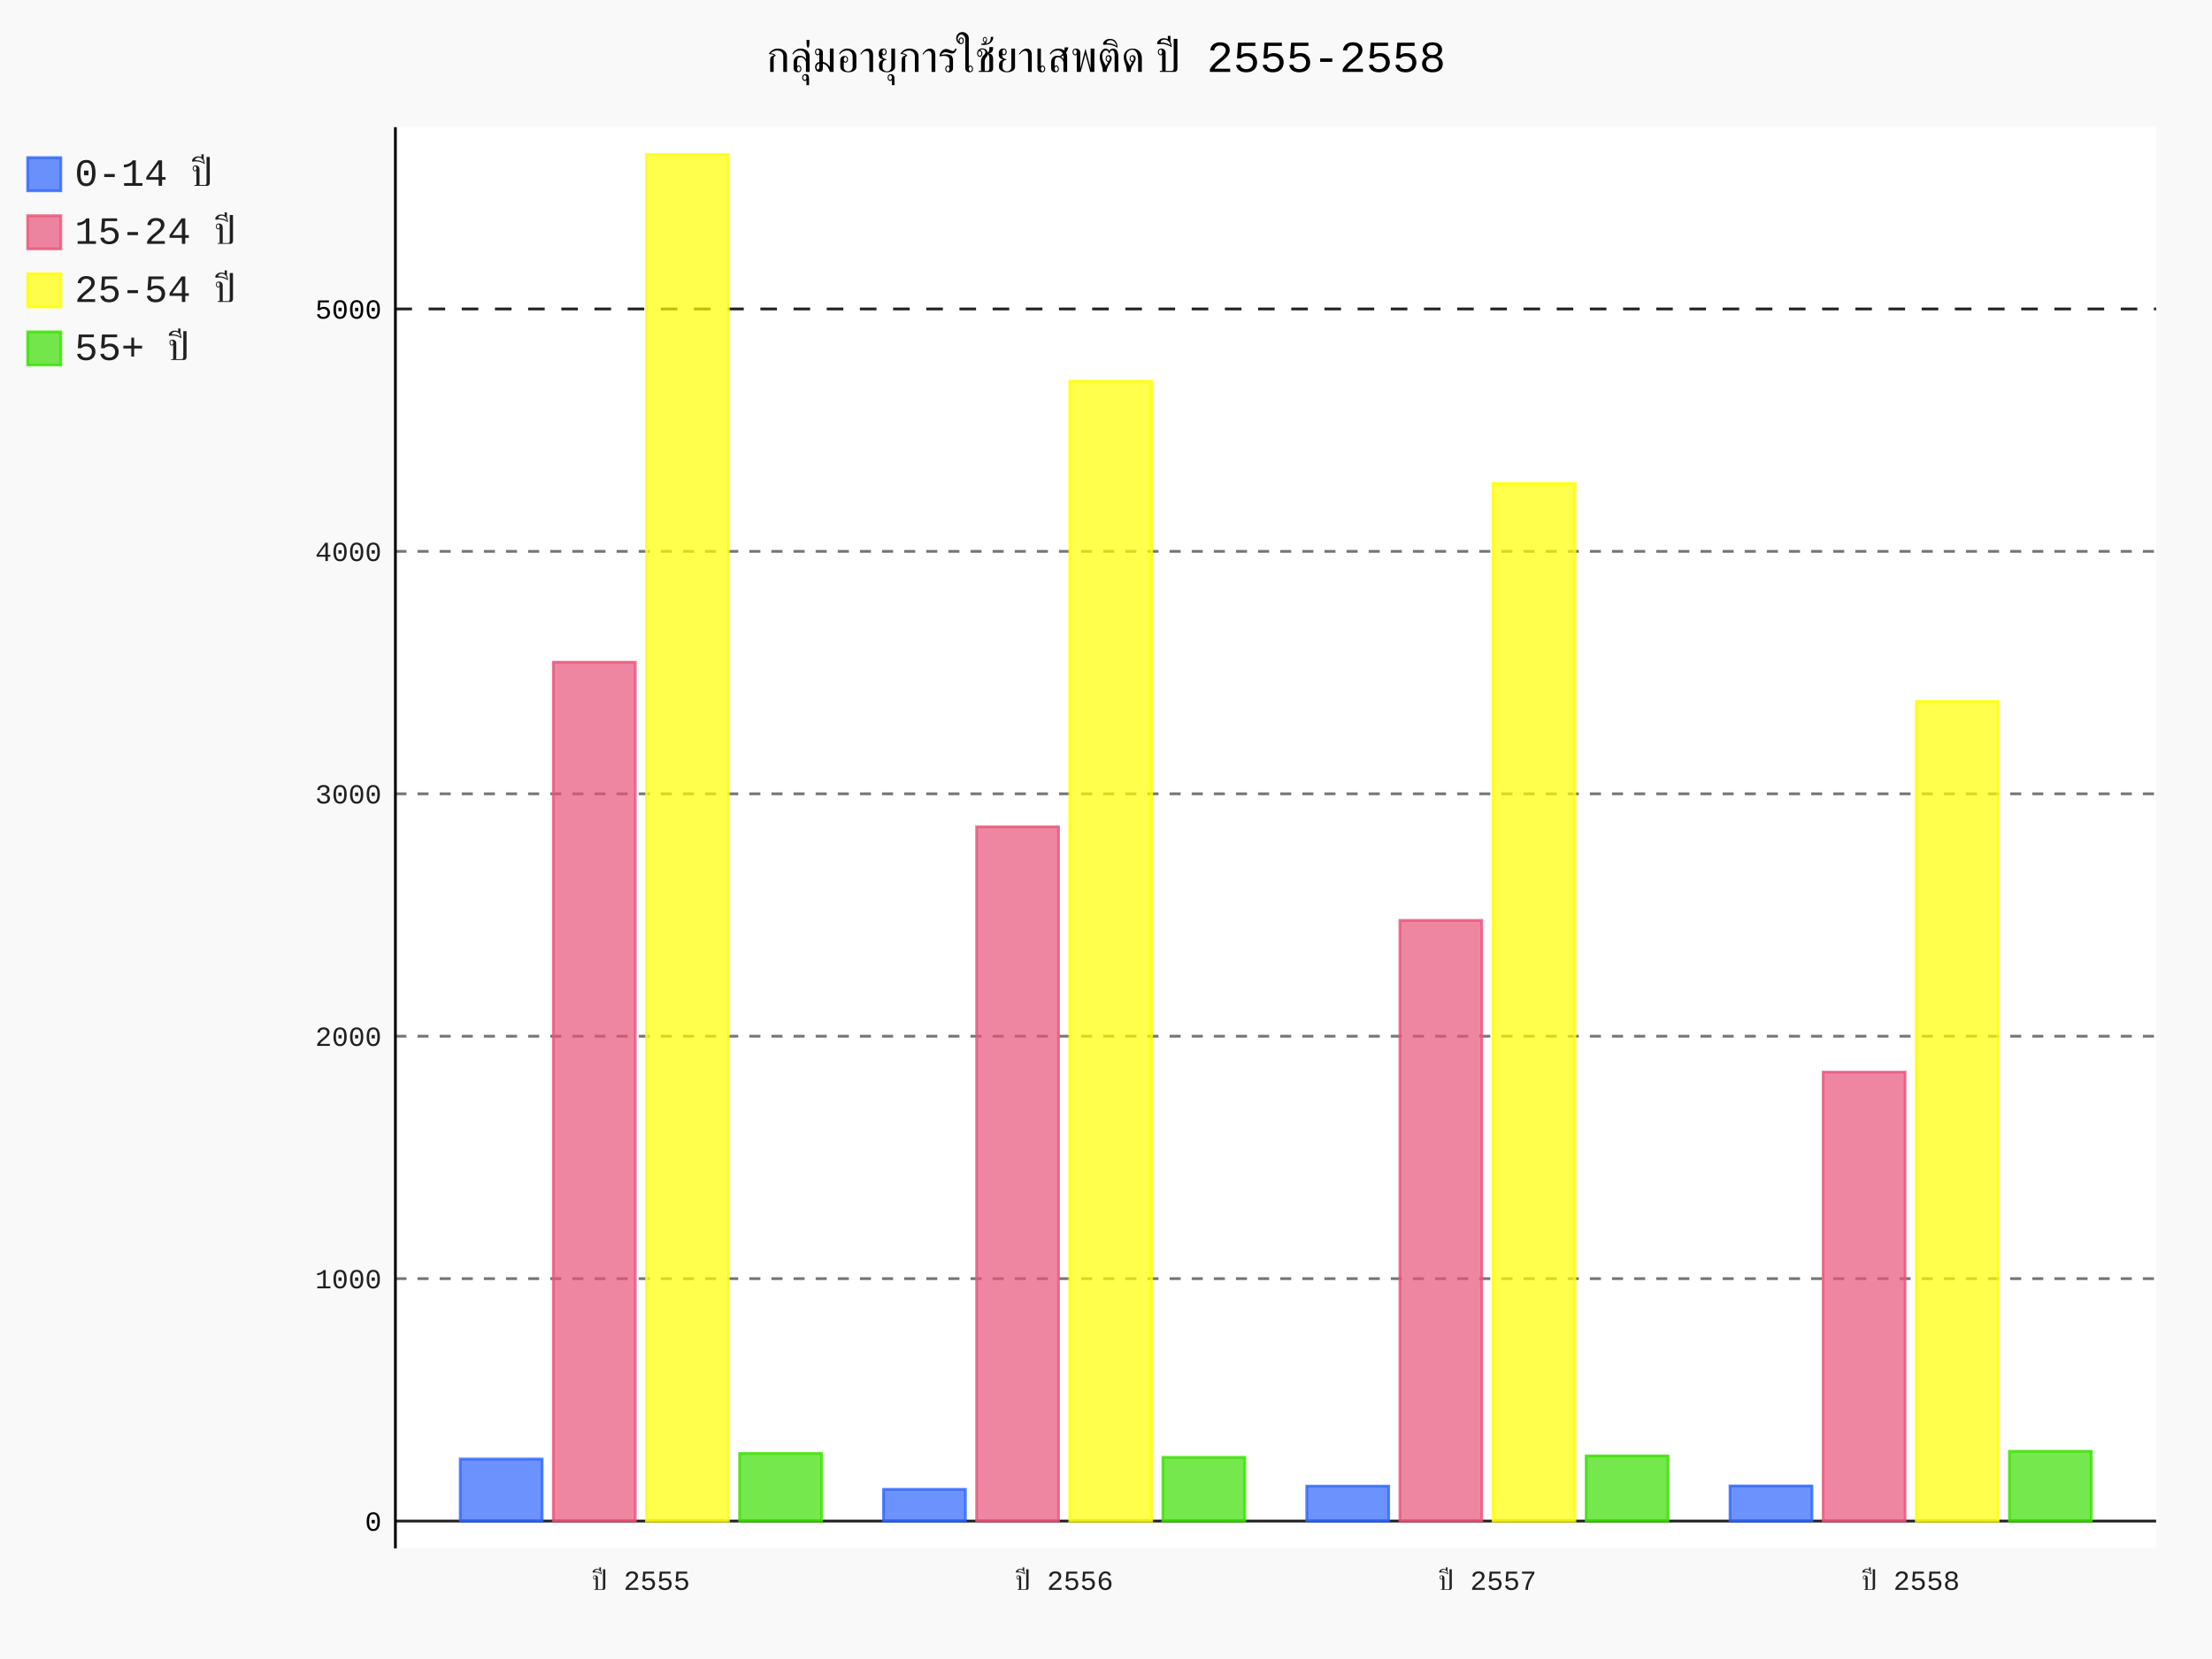
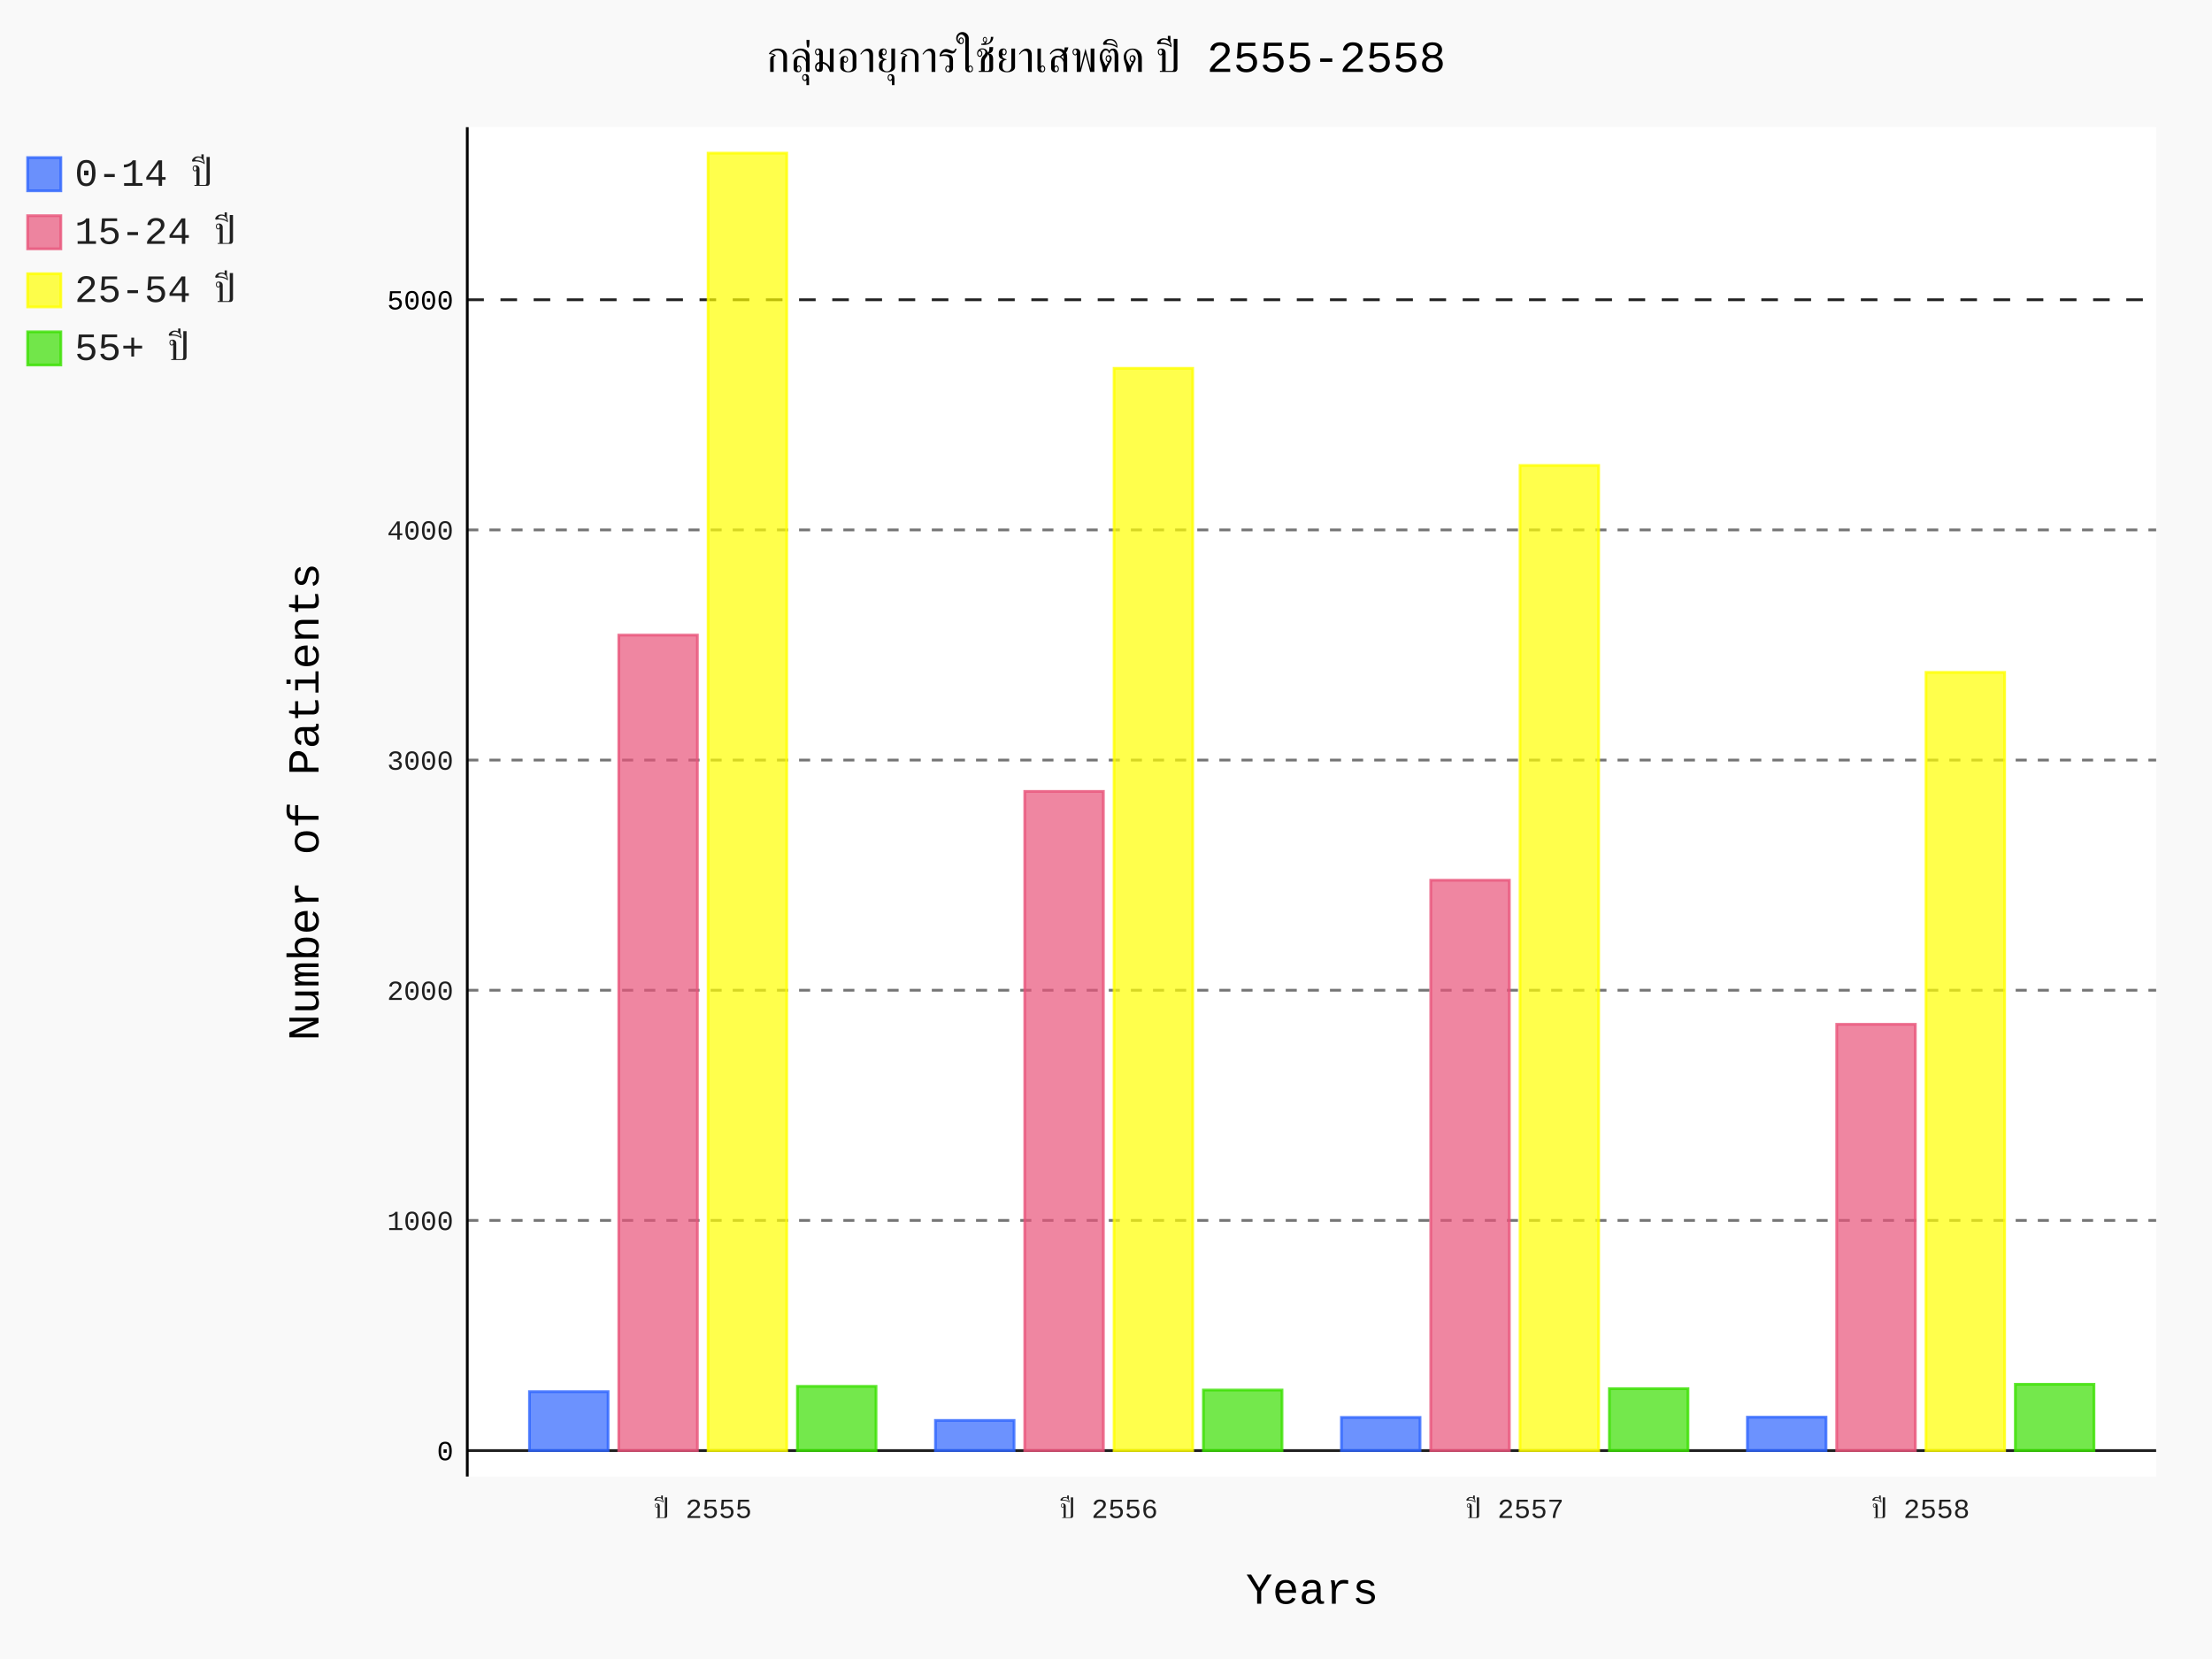
- <svg xmlns="http://www.w3.org/2000/svg" class="pygal-chart" id="chart-e74bad29-24a3-461e-a1a6-2cc41f582767" viewBox="0 0 800 600">
+ <svg xmlns="http://www.w3.org/2000/svg" id="chart-e9e7208e-ab85-4951-af53-500bd430e65d" class="pygal-chart" viewBox="0 0 800 600">
  <defs>
-     <style type="text/css">#chart-e74bad29-24a3-461e-a1a6-2cc41f582767{-webkit-user-select:none;-webkit-font-smoothing:antialiased;font-family:Consolas,"Liberation Mono",Menlo,Courier,monospace}#chart-e74bad29-24a3-461e-a1a6-2cc41f582767 .title{font-family:Consolas,"Liberation Mono",Menlo,Courier,monospace;font-size:16px}#chart-e74bad29-24a3-461e-a1a6-2cc41f582767 .legends .legend text{font-family:Consolas,"Liberation Mono",Menlo,Courier,monospace;font-size:14px}#chart-e74bad29-24a3-461e-a1a6-2cc41f582767 .axis text{font-family:Consolas,"Liberation Mono",Menlo,Courier,monospace;font-size:10px}#chart-e74bad29-24a3-461e-a1a6-2cc41f582767 .axis text.major{font-family:Consolas,"Liberation Mono",Menlo,Courier,monospace;font-size:10px}#chart-e74bad29-24a3-461e-a1a6-2cc41f582767 .text-overlay text.value{font-family:Consolas,"Liberation Mono",Menlo,Courier,monospace;font-size:16px}#chart-e74bad29-24a3-461e-a1a6-2cc41f582767 .text-overlay text.label{font-family:Consolas,"Liberation Mono",Menlo,Courier,monospace;font-size:10px}#chart-e74bad29-24a3-461e-a1a6-2cc41f582767 .tooltip{font-family:Consolas,"Liberation Mono",Menlo,Courier,monospace;font-size:14px}#chart-e74bad29-24a3-461e-a1a6-2cc41f582767 text.no_data{font-family:Consolas,"Liberation Mono",Menlo,Courier,monospace;font-size:64px}
- #chart-e74bad29-24a3-461e-a1a6-2cc41f582767{background-color:rgba(249,249,249,1)}#chart-e74bad29-24a3-461e-a1a6-2cc41f582767 path,#chart-e74bad29-24a3-461e-a1a6-2cc41f582767 line,#chart-e74bad29-24a3-461e-a1a6-2cc41f582767 rect,#chart-e74bad29-24a3-461e-a1a6-2cc41f582767 circle{-webkit-transition:150ms;-moz-transition:150ms;transition:150ms}#chart-e74bad29-24a3-461e-a1a6-2cc41f582767 .graph &gt; .background{fill:rgba(249,249,249,1)}#chart-e74bad29-24a3-461e-a1a6-2cc41f582767 .plot &gt; .background{fill:rgba(255,255,255,1)}#chart-e74bad29-24a3-461e-a1a6-2cc41f582767 .graph{fill:rgba(0,0,0,.87)}#chart-e74bad29-24a3-461e-a1a6-2cc41f582767 text.no_data{fill:rgba(0,0,0,1)}#chart-e74bad29-24a3-461e-a1a6-2cc41f582767 .title{fill:rgba(0,0,0,1)}#chart-e74bad29-24a3-461e-a1a6-2cc41f582767 .legends .legend text{fill:rgba(0,0,0,.87)}#chart-e74bad29-24a3-461e-a1a6-2cc41f582767 .legends .legend:hover text{fill:rgba(0,0,0,1)}#chart-e74bad29-24a3-461e-a1a6-2cc41f582767 .axis .line{stroke:rgba(0,0,0,1)}#chart-e74bad29-24a3-461e-a1a6-2cc41f582767 .axis .guide.line{stroke:rgba(0,0,0,.54)}#chart-e74bad29-24a3-461e-a1a6-2cc41f582767 .axis .major.line{stroke:rgba(0,0,0,.87)}#chart-e74bad29-24a3-461e-a1a6-2cc41f582767 .axis text.major{fill:rgba(0,0,0,1)}#chart-e74bad29-24a3-461e-a1a6-2cc41f582767 .axis.y .guides:hover .guide.line,#chart-e74bad29-24a3-461e-a1a6-2cc41f582767 .line-graph .axis.x .guides:hover .guide.line,#chart-e74bad29-24a3-461e-a1a6-2cc41f582767 .stackedline-graph .axis.x .guides:hover .guide.line,#chart-e74bad29-24a3-461e-a1a6-2cc41f582767 .xy-graph .axis.x .guides:hover .guide.line{stroke:rgba(0,0,0,1)}#chart-e74bad29-24a3-461e-a1a6-2cc41f582767 .axis .guides:hover text{fill:rgba(0,0,0,1)}#chart-e74bad29-24a3-461e-a1a6-2cc41f582767 .reactive{fill-opacity:.7;stroke-opacity:.8}#chart-e74bad29-24a3-461e-a1a6-2cc41f582767 .ci{stroke:rgba(0,0,0,.87)}#chart-e74bad29-24a3-461e-a1a6-2cc41f582767 .reactive.active,#chart-e74bad29-24a3-461e-a1a6-2cc41f582767 .active .reactive{fill-opacity:.8;stroke-opacity:.9;stroke-width:4}#chart-e74bad29-24a3-461e-a1a6-2cc41f582767 .ci .reactive.active{stroke-width:1.5}#chart-e74bad29-24a3-461e-a1a6-2cc41f582767 .series text{fill:rgba(0,0,0,1)}#chart-e74bad29-24a3-461e-a1a6-2cc41f582767 .tooltip rect{fill:rgba(255,255,255,1);stroke:rgba(0,0,0,1);-webkit-transition:opacity 150ms;-moz-transition:opacity 150ms;transition:opacity 150ms}#chart-e74bad29-24a3-461e-a1a6-2cc41f582767 .tooltip .label{fill:rgba(0,0,0,.87)}#chart-e74bad29-24a3-461e-a1a6-2cc41f582767 .tooltip .label{fill:rgba(0,0,0,.87)}#chart-e74bad29-24a3-461e-a1a6-2cc41f582767 .tooltip .legend{font-size:.8em;fill:rgba(0,0,0,.54)}#chart-e74bad29-24a3-461e-a1a6-2cc41f582767 .tooltip .x_label{font-size:.6em;fill:rgba(0,0,0,1)}#chart-e74bad29-24a3-461e-a1a6-2cc41f582767 .tooltip .xlink{font-size:.5em;text-decoration:underline}#chart-e74bad29-24a3-461e-a1a6-2cc41f582767 .tooltip .value{font-size:1.5em}#chart-e74bad29-24a3-461e-a1a6-2cc41f582767 .bound{font-size:.5em}#chart-e74bad29-24a3-461e-a1a6-2cc41f582767 .max-value{font-size:.75em;fill:rgba(0,0,0,.54)}#chart-e74bad29-24a3-461e-a1a6-2cc41f582767 .map-element{fill:rgba(255,255,255,1);stroke:rgba(0,0,0,.54) !important}#chart-e74bad29-24a3-461e-a1a6-2cc41f582767 .map-element .reactive{fill-opacity:inherit;stroke-opacity:inherit}#chart-e74bad29-24a3-461e-a1a6-2cc41f582767 .color-0,#chart-e74bad29-24a3-461e-a1a6-2cc41f582767 .color-0 a:visited{stroke:#2E64FE;fill:#2E64FE}#chart-e74bad29-24a3-461e-a1a6-2cc41f582767 .color-1,#chart-e74bad29-24a3-461e-a1a6-2cc41f582767 .color-1 a:visited{stroke:#E8537A;fill:#E8537A}#chart-e74bad29-24a3-461e-a1a6-2cc41f582767 .color-2,#chart-e74bad29-24a3-461e-a1a6-2cc41f582767 .color-2 a:visited{stroke:#FFFF00;fill:#FFFF00}#chart-e74bad29-24a3-461e-a1a6-2cc41f582767 .color-3,#chart-e74bad29-24a3-461e-a1a6-2cc41f582767 .color-3 a:visited{stroke:#3ADF00;fill:#3ADF00}#chart-e74bad29-24a3-461e-a1a6-2cc41f582767 .text-overlay .color-0 text{fill:black}#chart-e74bad29-24a3-461e-a1a6-2cc41f582767 .text-overlay .color-1 text{fill:black}#chart-e74bad29-24a3-461e-a1a6-2cc41f582767 .text-overlay .color-2 text{fill:black}#chart-e74bad29-24a3-461e-a1a6-2cc41f582767 .text-overlay .color-3 text{fill:black}
- #chart-e74bad29-24a3-461e-a1a6-2cc41f582767 text.no_data{text-anchor:middle}#chart-e74bad29-24a3-461e-a1a6-2cc41f582767 .guide.line{fill:none}#chart-e74bad29-24a3-461e-a1a6-2cc41f582767 .centered{text-anchor:middle}#chart-e74bad29-24a3-461e-a1a6-2cc41f582767 .title{text-anchor:middle}#chart-e74bad29-24a3-461e-a1a6-2cc41f582767 .legends .legend text{fill-opacity:1}#chart-e74bad29-24a3-461e-a1a6-2cc41f582767 .axis.x text{text-anchor:middle}#chart-e74bad29-24a3-461e-a1a6-2cc41f582767 .axis.x:not(.web) text[transform]{text-anchor:start}#chart-e74bad29-24a3-461e-a1a6-2cc41f582767 .axis.x:not(.web) text[transform].backwards{text-anchor:end}#chart-e74bad29-24a3-461e-a1a6-2cc41f582767 .axis.y text{text-anchor:end}#chart-e74bad29-24a3-461e-a1a6-2cc41f582767 .axis.y text[transform].backwards{text-anchor:start}#chart-e74bad29-24a3-461e-a1a6-2cc41f582767 .axis.y2 text{text-anchor:start}#chart-e74bad29-24a3-461e-a1a6-2cc41f582767 .axis.y2 text[transform].backwards{text-anchor:end}#chart-e74bad29-24a3-461e-a1a6-2cc41f582767 .axis .guide.line{stroke-dasharray:4,4}#chart-e74bad29-24a3-461e-a1a6-2cc41f582767 .axis .major.guide.line{stroke-dasharray:6,6}#chart-e74bad29-24a3-461e-a1a6-2cc41f582767 .horizontal .axis.y .guide.line,#chart-e74bad29-24a3-461e-a1a6-2cc41f582767 .horizontal .axis.y2 .guide.line,#chart-e74bad29-24a3-461e-a1a6-2cc41f582767 .vertical .axis.x .guide.line{opacity:0}#chart-e74bad29-24a3-461e-a1a6-2cc41f582767 .horizontal .axis.always_show .guide.line,#chart-e74bad29-24a3-461e-a1a6-2cc41f582767 .vertical .axis.always_show .guide.line{opacity:1 !important}#chart-e74bad29-24a3-461e-a1a6-2cc41f582767 .axis.y .guides:hover .guide.line,#chart-e74bad29-24a3-461e-a1a6-2cc41f582767 .axis.y2 .guides:hover .guide.line,#chart-e74bad29-24a3-461e-a1a6-2cc41f582767 .axis.x .guides:hover .guide.line{opacity:1}#chart-e74bad29-24a3-461e-a1a6-2cc41f582767 .axis .guides:hover text{opacity:1}#chart-e74bad29-24a3-461e-a1a6-2cc41f582767 .nofill{fill:none}#chart-e74bad29-24a3-461e-a1a6-2cc41f582767 .subtle-fill{fill-opacity:.2}#chart-e74bad29-24a3-461e-a1a6-2cc41f582767 .dot{stroke-width:1px;fill-opacity:1}#chart-e74bad29-24a3-461e-a1a6-2cc41f582767 .dot.active{stroke-width:5px}#chart-e74bad29-24a3-461e-a1a6-2cc41f582767 .dot.negative{fill:transparent}#chart-e74bad29-24a3-461e-a1a6-2cc41f582767 text,#chart-e74bad29-24a3-461e-a1a6-2cc41f582767 tspan{stroke:none !important}#chart-e74bad29-24a3-461e-a1a6-2cc41f582767 .series text.active{opacity:1}#chart-e74bad29-24a3-461e-a1a6-2cc41f582767 .tooltip rect{fill-opacity:.95;stroke-width:.5}#chart-e74bad29-24a3-461e-a1a6-2cc41f582767 .tooltip text{fill-opacity:1}#chart-e74bad29-24a3-461e-a1a6-2cc41f582767 .showable{visibility:hidden}#chart-e74bad29-24a3-461e-a1a6-2cc41f582767 .showable.shown{visibility:visible}#chart-e74bad29-24a3-461e-a1a6-2cc41f582767 .gauge-background{fill:rgba(229,229,229,1);stroke:none}#chart-e74bad29-24a3-461e-a1a6-2cc41f582767 .bg-lines{stroke:rgba(249,249,249,1);stroke-width:2px}</style>
+     <style type="text/css">#chart-e9e7208e-ab85-4951-af53-500bd430e65d{-webkit-user-select:none;-webkit-font-smoothing:antialiased;font-family:Consolas,"Liberation Mono",Menlo,Courier,monospace}#chart-e9e7208e-ab85-4951-af53-500bd430e65d .title{font-family:Consolas,"Liberation Mono",Menlo,Courier,monospace;font-size:16px}#chart-e9e7208e-ab85-4951-af53-500bd430e65d .legends .legend text{font-family:Consolas,"Liberation Mono",Menlo,Courier,monospace;font-size:14px}#chart-e9e7208e-ab85-4951-af53-500bd430e65d .axis text{font-family:Consolas,"Liberation Mono",Menlo,Courier,monospace;font-size:10px}#chart-e9e7208e-ab85-4951-af53-500bd430e65d .axis text.major{font-family:Consolas,"Liberation Mono",Menlo,Courier,monospace;font-size:10px}#chart-e9e7208e-ab85-4951-af53-500bd430e65d .text-overlay text.value{font-family:Consolas,"Liberation Mono",Menlo,Courier,monospace;font-size:16px}#chart-e9e7208e-ab85-4951-af53-500bd430e65d .text-overlay text.label{font-family:Consolas,"Liberation Mono",Menlo,Courier,monospace;font-size:10px}#chart-e9e7208e-ab85-4951-af53-500bd430e65d .tooltip{font-family:Consolas,"Liberation Mono",Menlo,Courier,monospace;font-size:14px}#chart-e9e7208e-ab85-4951-af53-500bd430e65d text.no_data{font-family:Consolas,"Liberation Mono",Menlo,Courier,monospace;font-size:64px}
+ #chart-e9e7208e-ab85-4951-af53-500bd430e65d{background-color:rgba(249,249,249,1)}#chart-e9e7208e-ab85-4951-af53-500bd430e65d path,#chart-e9e7208e-ab85-4951-af53-500bd430e65d line,#chart-e9e7208e-ab85-4951-af53-500bd430e65d rect,#chart-e9e7208e-ab85-4951-af53-500bd430e65d circle{-webkit-transition:150ms;-moz-transition:150ms;transition:150ms}#chart-e9e7208e-ab85-4951-af53-500bd430e65d .graph &gt; .background{fill:rgba(249,249,249,1)}#chart-e9e7208e-ab85-4951-af53-500bd430e65d .plot &gt; .background{fill:rgba(255,255,255,1)}#chart-e9e7208e-ab85-4951-af53-500bd430e65d .graph{fill:rgba(0,0,0,.87)}#chart-e9e7208e-ab85-4951-af53-500bd430e65d text.no_data{fill:rgba(0,0,0,1)}#chart-e9e7208e-ab85-4951-af53-500bd430e65d .title{fill:rgba(0,0,0,1)}#chart-e9e7208e-ab85-4951-af53-500bd430e65d .legends .legend text{fill:rgba(0,0,0,.87)}#chart-e9e7208e-ab85-4951-af53-500bd430e65d .legends .legend:hover text{fill:rgba(0,0,0,1)}#chart-e9e7208e-ab85-4951-af53-500bd430e65d .axis .line{stroke:rgba(0,0,0,1)}#chart-e9e7208e-ab85-4951-af53-500bd430e65d .axis .guide.line{stroke:rgba(0,0,0,.54)}#chart-e9e7208e-ab85-4951-af53-500bd430e65d .axis .major.line{stroke:rgba(0,0,0,.87)}#chart-e9e7208e-ab85-4951-af53-500bd430e65d .axis text.major{fill:rgba(0,0,0,1)}#chart-e9e7208e-ab85-4951-af53-500bd430e65d .axis.y .guides:hover .guide.line,#chart-e9e7208e-ab85-4951-af53-500bd430e65d .line-graph .axis.x .guides:hover .guide.line,#chart-e9e7208e-ab85-4951-af53-500bd430e65d .stackedline-graph .axis.x .guides:hover .guide.line,#chart-e9e7208e-ab85-4951-af53-500bd430e65d .xy-graph .axis.x .guides:hover .guide.line{stroke:rgba(0,0,0,1)}#chart-e9e7208e-ab85-4951-af53-500bd430e65d .axis .guides:hover text{fill:rgba(0,0,0,1)}#chart-e9e7208e-ab85-4951-af53-500bd430e65d .reactive{fill-opacity:.7;stroke-opacity:.8}#chart-e9e7208e-ab85-4951-af53-500bd430e65d .ci{stroke:rgba(0,0,0,.87)}#chart-e9e7208e-ab85-4951-af53-500bd430e65d .reactive.active,#chart-e9e7208e-ab85-4951-af53-500bd430e65d .active .reactive{fill-opacity:.8;stroke-opacity:.9;stroke-width:4}#chart-e9e7208e-ab85-4951-af53-500bd430e65d .ci .reactive.active{stroke-width:1.5}#chart-e9e7208e-ab85-4951-af53-500bd430e65d .series text{fill:rgba(0,0,0,1)}#chart-e9e7208e-ab85-4951-af53-500bd430e65d .tooltip rect{fill:rgba(255,255,255,1);stroke:rgba(0,0,0,1);-webkit-transition:opacity 150ms;-moz-transition:opacity 150ms;transition:opacity 150ms}#chart-e9e7208e-ab85-4951-af53-500bd430e65d .tooltip .label{fill:rgba(0,0,0,.87)}#chart-e9e7208e-ab85-4951-af53-500bd430e65d .tooltip .label{fill:rgba(0,0,0,.87)}#chart-e9e7208e-ab85-4951-af53-500bd430e65d .tooltip .legend{font-size:.8em;fill:rgba(0,0,0,.54)}#chart-e9e7208e-ab85-4951-af53-500bd430e65d .tooltip .x_label{font-size:.6em;fill:rgba(0,0,0,1)}#chart-e9e7208e-ab85-4951-af53-500bd430e65d .tooltip .xlink{font-size:.5em;text-decoration:underline}#chart-e9e7208e-ab85-4951-af53-500bd430e65d .tooltip .value{font-size:1.5em}#chart-e9e7208e-ab85-4951-af53-500bd430e65d .bound{font-size:.5em}#chart-e9e7208e-ab85-4951-af53-500bd430e65d .max-value{font-size:.75em;fill:rgba(0,0,0,.54)}#chart-e9e7208e-ab85-4951-af53-500bd430e65d .map-element{fill:rgba(255,255,255,1);stroke:rgba(0,0,0,.54) !important}#chart-e9e7208e-ab85-4951-af53-500bd430e65d .map-element .reactive{fill-opacity:inherit;stroke-opacity:inherit}#chart-e9e7208e-ab85-4951-af53-500bd430e65d .color-0,#chart-e9e7208e-ab85-4951-af53-500bd430e65d .color-0 a:visited{stroke:#2E64FE;fill:#2E64FE}#chart-e9e7208e-ab85-4951-af53-500bd430e65d .color-1,#chart-e9e7208e-ab85-4951-af53-500bd430e65d .color-1 a:visited{stroke:#E8537A;fill:#E8537A}#chart-e9e7208e-ab85-4951-af53-500bd430e65d .color-2,#chart-e9e7208e-ab85-4951-af53-500bd430e65d .color-2 a:visited{stroke:#FFFF00;fill:#FFFF00}#chart-e9e7208e-ab85-4951-af53-500bd430e65d .color-3,#chart-e9e7208e-ab85-4951-af53-500bd430e65d .color-3 a:visited{stroke:#3ADF00;fill:#3ADF00}#chart-e9e7208e-ab85-4951-af53-500bd430e65d .text-overlay .color-0 text{fill:black}#chart-e9e7208e-ab85-4951-af53-500bd430e65d .text-overlay .color-1 text{fill:black}#chart-e9e7208e-ab85-4951-af53-500bd430e65d .text-overlay .color-2 text{fill:black}#chart-e9e7208e-ab85-4951-af53-500bd430e65d .text-overlay .color-3 text{fill:black}
+ #chart-e9e7208e-ab85-4951-af53-500bd430e65d text.no_data{text-anchor:middle}#chart-e9e7208e-ab85-4951-af53-500bd430e65d .guide.line{fill:none}#chart-e9e7208e-ab85-4951-af53-500bd430e65d .centered{text-anchor:middle}#chart-e9e7208e-ab85-4951-af53-500bd430e65d .title{text-anchor:middle}#chart-e9e7208e-ab85-4951-af53-500bd430e65d .legends .legend text{fill-opacity:1}#chart-e9e7208e-ab85-4951-af53-500bd430e65d .axis.x text{text-anchor:middle}#chart-e9e7208e-ab85-4951-af53-500bd430e65d .axis.x:not(.web) text[transform]{text-anchor:start}#chart-e9e7208e-ab85-4951-af53-500bd430e65d .axis.x:not(.web) text[transform].backwards{text-anchor:end}#chart-e9e7208e-ab85-4951-af53-500bd430e65d .axis.y text{text-anchor:end}#chart-e9e7208e-ab85-4951-af53-500bd430e65d .axis.y text[transform].backwards{text-anchor:start}#chart-e9e7208e-ab85-4951-af53-500bd430e65d .axis.y2 text{text-anchor:start}#chart-e9e7208e-ab85-4951-af53-500bd430e65d .axis.y2 text[transform].backwards{text-anchor:end}#chart-e9e7208e-ab85-4951-af53-500bd430e65d .axis .guide.line{stroke-dasharray:4,4}#chart-e9e7208e-ab85-4951-af53-500bd430e65d .axis .major.guide.line{stroke-dasharray:6,6}#chart-e9e7208e-ab85-4951-af53-500bd430e65d .horizontal .axis.y .guide.line,#chart-e9e7208e-ab85-4951-af53-500bd430e65d .horizontal .axis.y2 .guide.line,#chart-e9e7208e-ab85-4951-af53-500bd430e65d .vertical .axis.x .guide.line{opacity:0}#chart-e9e7208e-ab85-4951-af53-500bd430e65d .horizontal .axis.always_show .guide.line,#chart-e9e7208e-ab85-4951-af53-500bd430e65d .vertical .axis.always_show .guide.line{opacity:1 !important}#chart-e9e7208e-ab85-4951-af53-500bd430e65d .axis.y .guides:hover .guide.line,#chart-e9e7208e-ab85-4951-af53-500bd430e65d .axis.y2 .guides:hover .guide.line,#chart-e9e7208e-ab85-4951-af53-500bd430e65d .axis.x .guides:hover .guide.line{opacity:1}#chart-e9e7208e-ab85-4951-af53-500bd430e65d .axis .guides:hover text{opacity:1}#chart-e9e7208e-ab85-4951-af53-500bd430e65d .nofill{fill:none}#chart-e9e7208e-ab85-4951-af53-500bd430e65d .subtle-fill{fill-opacity:.2}#chart-e9e7208e-ab85-4951-af53-500bd430e65d .dot{stroke-width:1px;fill-opacity:1}#chart-e9e7208e-ab85-4951-af53-500bd430e65d .dot.active{stroke-width:5px}#chart-e9e7208e-ab85-4951-af53-500bd430e65d .dot.negative{fill:transparent}#chart-e9e7208e-ab85-4951-af53-500bd430e65d text,#chart-e9e7208e-ab85-4951-af53-500bd430e65d tspan{stroke:none !important}#chart-e9e7208e-ab85-4951-af53-500bd430e65d .series text.active{opacity:1}#chart-e9e7208e-ab85-4951-af53-500bd430e65d .tooltip rect{fill-opacity:.95;stroke-width:.5}#chart-e9e7208e-ab85-4951-af53-500bd430e65d .tooltip text{fill-opacity:1}#chart-e9e7208e-ab85-4951-af53-500bd430e65d .showable{visibility:hidden}#chart-e9e7208e-ab85-4951-af53-500bd430e65d .showable.shown{visibility:visible}#chart-e9e7208e-ab85-4951-af53-500bd430e65d .gauge-background{fill:rgba(229,229,229,1);stroke:none}#chart-e9e7208e-ab85-4951-af53-500bd430e65d .bg-lines{stroke:rgba(249,249,249,1);stroke-width:2px}</style>
  </defs>
  <g class="graph bar-graph vertical">
    <rect class="background" height="600" width="800" x="0" y="0" />
-     <g class="plot" transform="translate(143, 46)">
-       <rect class="background" height="514" width="636.8" x="0" y="0" />
+     <g class="plot" transform="translate(169, 46)">
+       <rect class="background" height="488" width="610.8" x="0" y="0" />
      <g class="axis y">
        <g class="guides">
-           <path class="axis major line" d="M0 504.115 h636.8" />
-           <text class="major" x="-5" y="507.615">0</text>
+           <path class="axis major line" d="M0 478.615 h610.8" />
+           <text class="major" x="-5" y="482.115">0</text>
        </g>
        <g class="guides">
-           <path class="guide line" d="M0 416.439 h636.8" />
-           <text class="" x="-5" y="419.939">1000</text>
+           <path class="guide line" d="M0 395.374 h610.8" />
+           <text class="" x="-5" y="398.874">1000</text>
        </g>
        <g class="guides">
-           <path class="guide line" d="M0 328.763 h636.8" />
-           <text class="" x="-5" y="332.263">2000</text>
+           <path class="guide line" d="M0 312.133 h610.8" />
+           <text class="" x="-5" y="315.633">2000</text>
        </g>
        <g class="guides">
-           <path class="guide line" d="M0 241.087 h636.8" />
-           <text class="" x="-5" y="244.587">3000</text>
+           <path class="guide line" d="M0 228.892 h610.8" />
+           <text class="" x="-5" y="232.392">3000</text>
        </g>
        <g class="guides">
-           <path class="guide line" d="M0 153.411 h636.8" />
-           <text class="" x="-5" y="156.911">4000</text>
+           <path class="guide line" d="M0 145.65 h610.8" />
+           <text class="" x="-5" y="149.15">4000</text>
        </g>
        <g class="guides">
-           <path class="major guide line" d="M0 65.734 h636.8" />
-           <text class="major" x="-5" y="69.234">5000</text>
+           <path class="major guide line" d="M0 62.409 h610.8" />
+           <text class="major" x="-5" y="65.909">5000</text>
        </g>
      </g>
      <g class="axis x">
-         <path class="line" d="M0 0 v514" />
+         <path class="line" d="M0 0 v488" />
        <g class="guides">
-           <path class="guide line" d="M88.785 0 v514" />
-           <text class="" x="88.785" y="529.0">ปี 2555</text>
+           <path class="guide line" d="M85.16 0 v488" />
+           <text class="" x="85.16" y="503.0">ปี 2555</text>
        </g>
        <g class="guides">
-           <path class="guide line" d="M241.862 0 v514" />
-           <text class="" x="241.862" y="529.0">ปี 2556</text>
+           <path class="guide line" d="M231.987 0 v488" />
+           <text class="" x="231.987" y="503.0">ปี 2556</text>
        </g>
        <g class="guides">
-           <path class="guide line" d="M394.938 0 v514" />
-           <text class="" x="394.938" y="529.0">ปี 2557</text>
+           <path class="guide line" d="M378.813 0 v488" />
+           <text class="" x="378.813" y="503.0">ปี 2557</text>
        </g>
        <g class="guides">
-           <path class="guide line" d="M548.015 0 v514" />
-           <text class="" x="548.015" y="529.0">ปี 2558</text>
+           <path class="guide line" d="M525.64 0 v488" />
+           <text class="" x="525.64" y="503.0">ปี 2558</text>
        </g>
      </g>
      <g class="series serie-0 color-0">
        <g class="bars">
          <g class="bar">
-             <rect class="rect reactive tooltip-trigger" height="22.445" rx="0" ry="0" width="29.636" x="23.451" y="481.67" />
+             <rect class="rect reactive tooltip-trigger" height="21.31" rx="0" ry="0" width="28.426" x="22.494" y="457.306" />
          </g>
          <g class="bar">
-             <rect class="rect reactive tooltip-trigger" height="11.486" rx="0" ry="0" width="29.636" x="176.528" y="492.63" />
+             <rect class="rect reactive tooltip-trigger" height="10.905" rx="0" ry="0" width="28.426" x="169.321" y="467.711" />
          </g>
          <g class="bar">
-             <rect class="rect reactive tooltip-trigger" height="12.625" rx="0" ry="0" width="29.636" x="329.605" y="491.49" />
+             <rect class="rect reactive tooltip-trigger" height="11.987" rx="0" ry="0" width="28.426" x="316.148" y="466.629" />
          </g>
          <g class="bar">
-             <rect class="rect reactive tooltip-trigger" height="12.713" rx="0" ry="0" width="29.636" x="482.682" y="491.402" />
+             <rect class="rect reactive tooltip-trigger" height="12.07" rx="0" ry="0" width="28.426" x="462.975" y="466.545" />
          </g>
        </g>
      </g>
      <g class="series serie-1 color-1">
        <g class="bars">
          <g class="bar">
-             <rect class="rect reactive tooltip-trigger" height="310.637" rx="0" ry="0" width="29.636" x="57.128" y="193.479" />
+             <rect class="rect reactive tooltip-trigger" height="294.924" rx="0" ry="0" width="28.426" x="54.796" y="183.692" />
          </g>
          <g class="bar">
-             <rect class="rect reactive tooltip-trigger" height="251.105" rx="0" ry="0" width="29.636" x="210.205" y="253.011" />
+             <rect class="rect reactive tooltip-trigger" height="238.403" rx="0" ry="0" width="28.426" x="201.623" y="240.213" />
          </g>
          <g class="bar">
-             <rect class="rect reactive tooltip-trigger" height="217.262" rx="0" ry="0" width="29.636" x="363.282" y="286.854" />
+             <rect class="rect reactive tooltip-trigger" height="206.272" rx="0" ry="0" width="28.426" x="348.45" y="272.344" />
          </g>
          <g class="bar">
-             <rect class="rect reactive tooltip-trigger" height="162.376" rx="0" ry="0" width="29.636" x="516.359" y="341.739" />
+             <rect class="rect reactive tooltip-trigger" height="154.163" rx="0" ry="0" width="28.426" x="495.277" y="324.453" />
          </g>
        </g>
      </g>
      <g class="series serie-2 color-2">
        <g class="bars">
          <g class="bar">
-             <rect class="rect reactive tooltip-trigger" height="494.231" rx="0" ry="0" width="29.636" x="90.805" y="9.885" />
+             <rect class="rect reactive tooltip-trigger" height="469.231" rx="0" ry="0" width="28.426" x="87.098" y="9.385" />
          </g>
          <g class="bar">
-             <rect class="rect reactive tooltip-trigger" height="412.254" rx="0" ry="0" width="29.636" x="243.882" y="91.862" />
+             <rect class="rect reactive tooltip-trigger" height="391.4" rx="0" ry="0" width="28.426" x="233.925" y="87.215" />
          </g>
          <g class="bar">
-             <rect class="rect reactive tooltip-trigger" height="375.254" rx="0" ry="0" width="29.636" x="396.959" y="128.861" />
+             <rect class="rect reactive tooltip-trigger" height="356.272" rx="0" ry="0" width="28.426" x="380.752" y="122.343" />
          </g>
          <g class="bar">
-             <rect class="rect reactive tooltip-trigger" height="296.433" rx="0" ry="0" width="29.636" x="550.036" y="207.682" />
+             <rect class="rect reactive tooltip-trigger" height="281.439" rx="0" ry="0" width="28.426" x="527.578" y="197.177" />
          </g>
        </g>
      </g>
      <g class="series serie-3 color-3">
        <g class="bars">
          <g class="bar">
-             <rect class="rect reactive tooltip-trigger" height="24.462" rx="0" ry="0" width="29.636" x="124.482" y="479.654" />
+             <rect class="rect reactive tooltip-trigger" height="23.224" rx="0" ry="0" width="28.426" x="119.4" y="455.391" />
          </g>
          <g class="bar">
-             <rect class="rect reactive tooltip-trigger" height="23.059" rx="0" ry="0" width="29.636" x="277.559" y="481.057" />
+             <rect class="rect reactive tooltip-trigger" height="21.892" rx="0" ry="0" width="28.426" x="266.227" y="456.723" />
          </g>
          <g class="bar">
-             <rect class="rect reactive tooltip-trigger" height="23.585" rx="0" ry="0" width="29.636" x="430.636" y="480.53" />
+             <rect class="rect reactive tooltip-trigger" height="22.392" rx="0" ry="0" width="28.426" x="413.053" y="456.223" />
          </g>
          <g class="bar">
-             <rect class="rect reactive tooltip-trigger" height="25.251" rx="0" ry="0" width="29.636" x="583.713" y="478.865" />
+             <rect class="rect reactive tooltip-trigger" height="23.973" rx="0" ry="0" width="28.426" x="559.88" y="454.642" />
          </g>
        </g>
      </g>
    </g>
    <g class="titles">
      <text class="title plot_title" x="400.0" y="26">กลุ่มอายุการใช้ยาเสพติด ปี 2555-2558</text>
+       <text class="title" x="474.6" y="580">Years</text>
+       <text class="title" x="89.2" y="316.0" transform="rotate(-90 89.2 290)">Number of Patients</text>
    </g>
-     <g class="plot overlay" transform="translate(143, 46)">
+     <g class="plot overlay" transform="translate(169, 46)">
      <g class="series serie-0 color-0" />
      <g class="series serie-1 color-1" />
      <g class="series serie-2 color-2" />
      <g class="series serie-3 color-3" />
    </g>
-     <g class="plot text-overlay" transform="translate(143, 46)">
+     <g class="plot text-overlay" transform="translate(169, 46)">
      <g class="series serie-0 color-0" />
      <g class="series serie-1 color-1" />
      <g class="series serie-2 color-2" />
      <g class="series serie-3 color-3" />
    </g>
-     <g class="plot tooltip-overlay" transform="translate(143, 46)">
+     <g class="plot tooltip-overlay" transform="translate(169, 46)">
      <g class="tooltip" style="opacity: 0" transform="translate(0 0)">
        <rect class="tooltip-box" height="0" rx="0" ry="0" width="0" />
        <g class="text" />
      </g>
    </g>
    <g class="legends" transform="translate(10, 56)">
      <g class="legend reactive activate-serie" id="activate-serie-0">
        <rect class="color-0 reactive" height="12" width="12" x="0.0" y="1.0" />
        <text x="17.0" y="11.2">0-14 ปี</text>
      </g>
      <g class="legend reactive activate-serie" id="activate-serie-1">
        <rect class="color-1 reactive" height="12" width="12" x="0.0" y="22.0" />
        <text x="17.0" y="32.2">15-24 ปี</text>
      </g>
      <g class="legend reactive activate-serie" id="activate-serie-2">
        <rect class="color-2 reactive" height="12" width="12" x="0.0" y="43.0" />
        <text x="17.0" y="53.2">25-54 ปี</text>
      </g>
      <g class="legend reactive activate-serie" id="activate-serie-3">
        <rect class="color-3 reactive" height="12" width="12" x="0.0" y="64.0" />
        <text x="17.0" y="74.2">55+ ปี</text>
      </g>
    </g>
    <g class="legends" transform="translate(790, 56)" />
  </g>
</svg>
